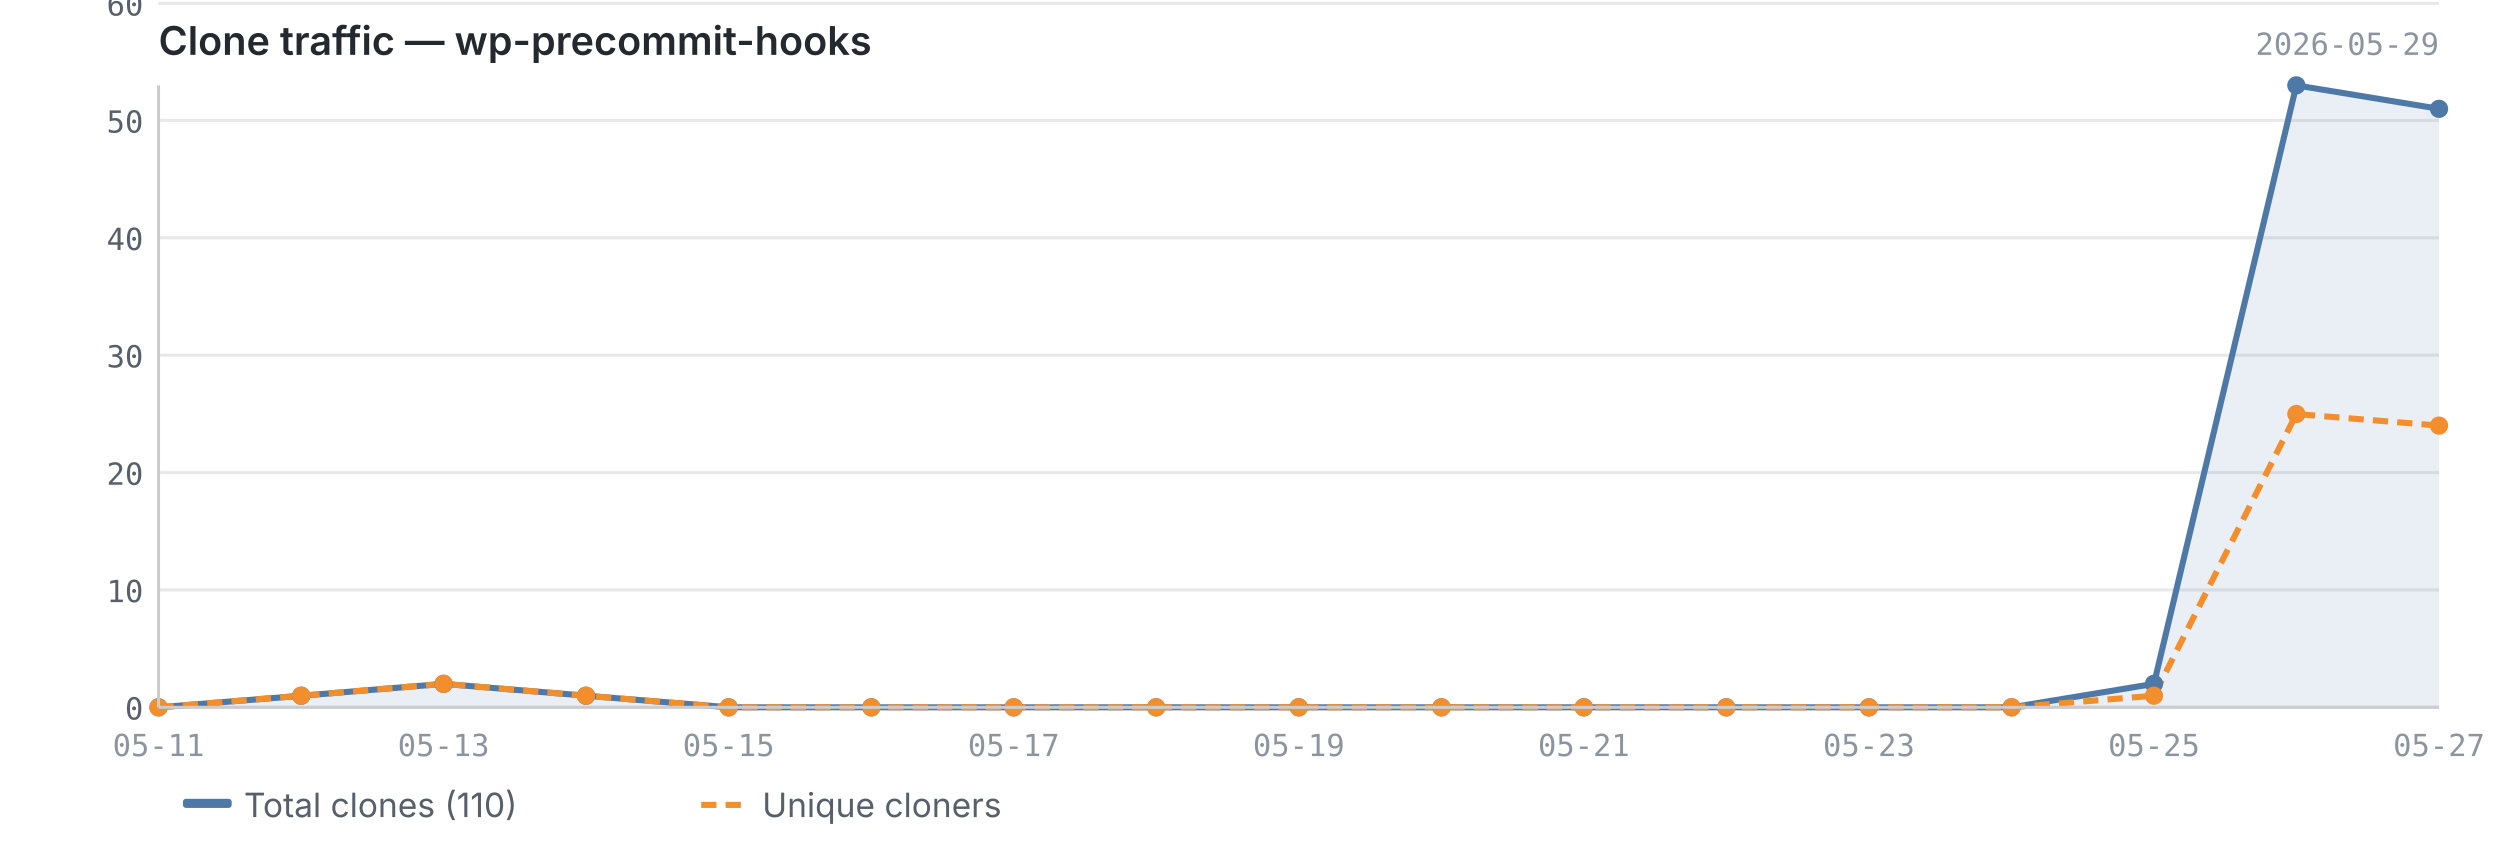
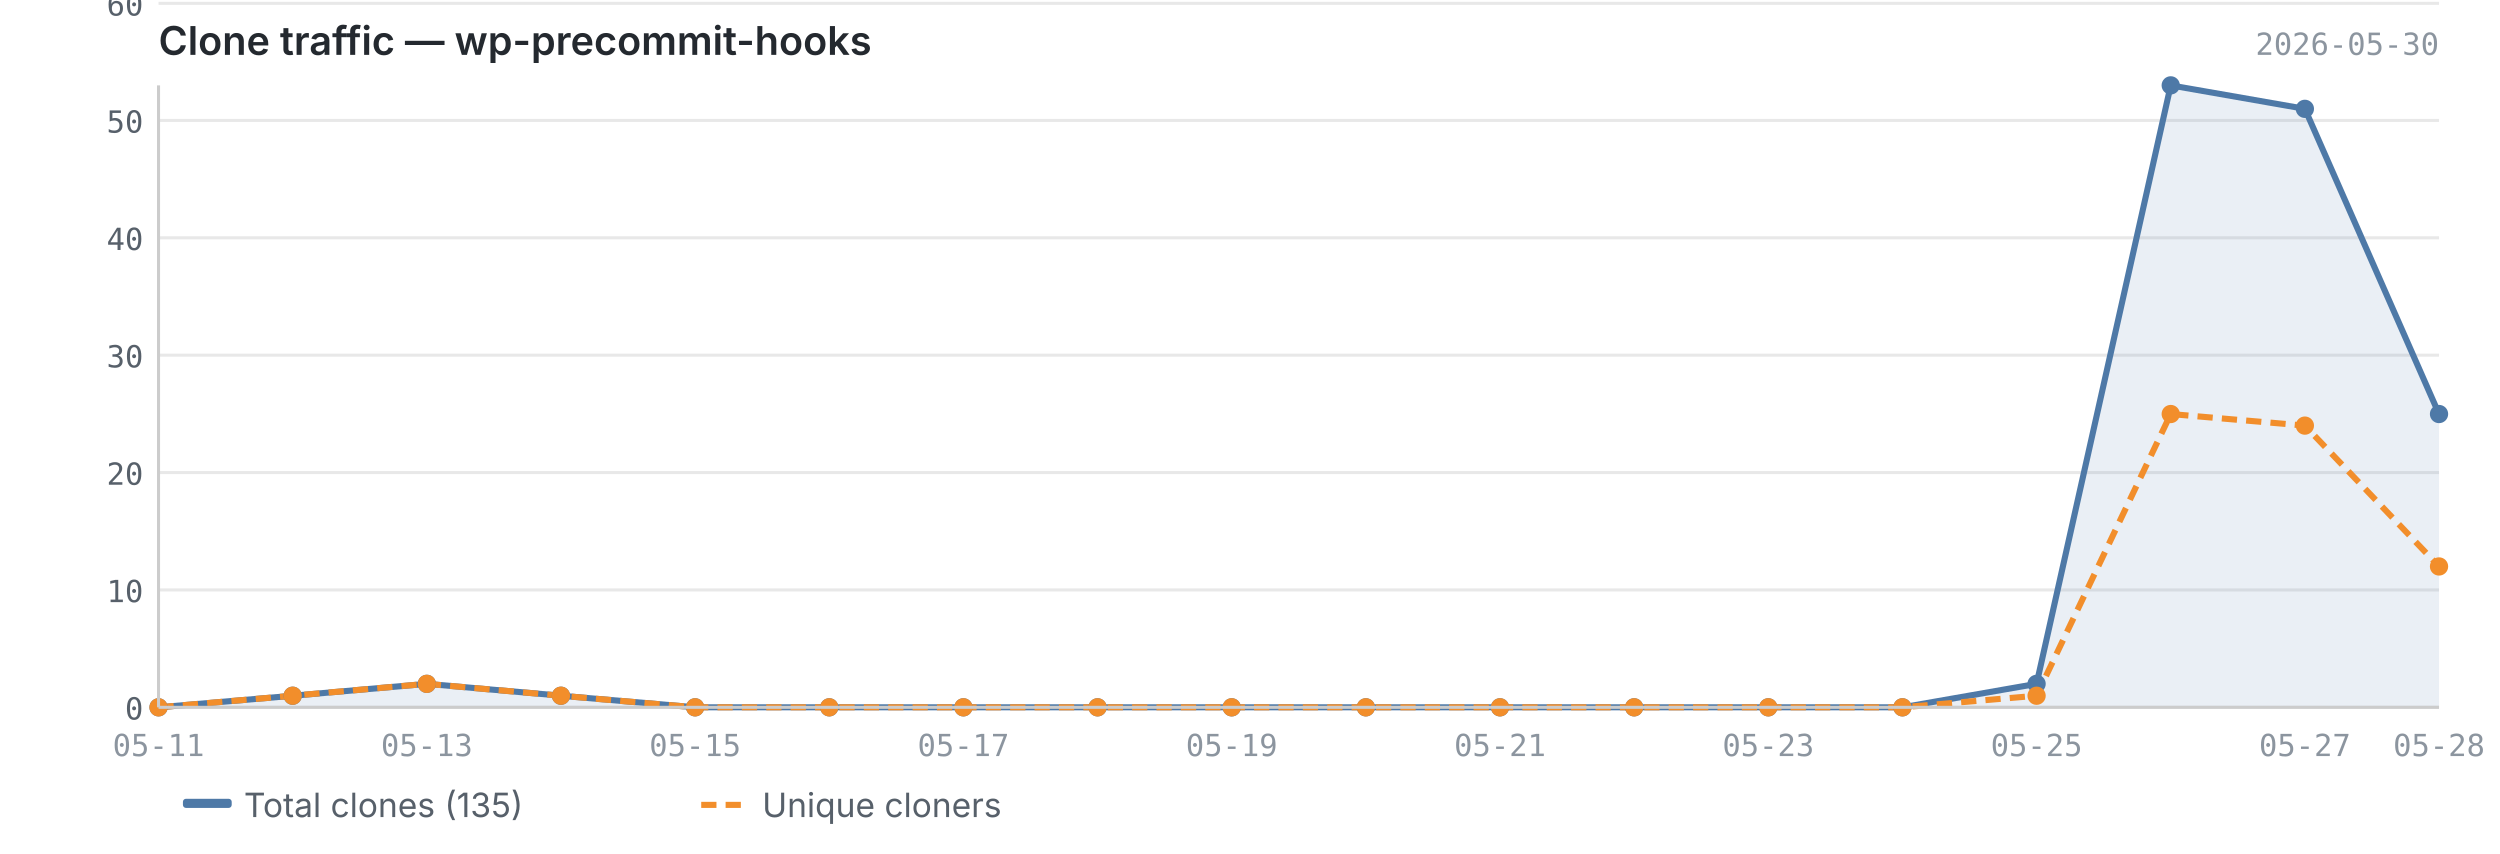
<svg xmlns="http://www.w3.org/2000/svg" viewBox="0 0 820 280" width="820" height="280">
  <text x="52" y="18" font-size="13" font-weight="600" fill="#24292f" font-family="-apple-system, BlinkMacSystemFont, 'Segoe UI', sans-serif">Clone traffic — wp-precommit-hooks</text>
-   <text x="800" y="18" font-size="10" fill="#8c959f" font-family="ui-monospace, SFMono-Regular, 'SF Mono', Menlo, monospace" text-anchor="end">2026-05-29</text>
+   <text x="800" y="18" font-size="10" fill="#8c959f" font-family="ui-monospace, SFMono-Regular, 'SF Mono', Menlo, monospace" text-anchor="end">2026-05-30</text>
  <line x1="52" y1="232.0" x2="800" y2="232.0" stroke="#e8e8e8" stroke-width="1" />
  <line x1="52" y1="193.5" x2="800" y2="193.5" stroke="#e8e8e8" stroke-width="1" />
  <line x1="52" y1="155.0" x2="800" y2="155.0" stroke="#e8e8e8" stroke-width="1" />
  <line x1="52" y1="116.5" x2="800" y2="116.5" stroke="#e8e8e8" stroke-width="1" />
  <line x1="52" y1="78.0" x2="800" y2="78.0" stroke="#e8e8e8" stroke-width="1" />
  <line x1="52" y1="39.5" x2="800" y2="39.5" stroke="#e8e8e8" stroke-width="1" />
  <line x1="52" y1="1.1" x2="800" y2="1.1" stroke="#e8e8e8" stroke-width="1" />
-   <path d="M52.0,232.0 L52.0,232.0 L98.8,228.2 L145.5,224.3 L192.2,228.2 L239.0,232.0 L285.8,232.0 L332.5,232.0 L379.2,232.0 L426.0,232.0 L472.8,232.0 L519.5,232.0 L566.2,232.0 L613.0,232.0 L659.8,232.0 L706.5,224.3 L753.2,28.0 L800.0,35.7 L800.0,232.0 L52.0,232.0Z" fill="#4e79a7" opacity="0.12" />
-   <polyline points="52.0,232.0 98.8,228.2 145.5,224.3 192.2,228.2 239.0,232.0 285.8,232.0 332.5,232.0 379.2,232.0 426.0,232.0 472.8,232.0 519.5,232.0 566.2,232.0 613.0,232.0 659.8,232.0 706.5,224.3 753.2,28.0 800.0,35.7" fill="none" stroke="#4e79a7" stroke-width="2" stroke-linejoin="round" />
-   <polyline points="52.0,232.0 98.8,228.2 145.5,224.3 192.2,228.2 239.0,232.0 285.8,232.0 332.5,232.0 379.2,232.0 426.0,232.0 472.8,232.0 519.5,232.0 566.2,232.0 613.0,232.0 659.8,232.0 706.5,228.2 753.2,135.8 800.0,139.6" fill="none" stroke="#f28e2b" stroke-width="2" stroke-linejoin="round" stroke-dasharray="5,3" />
+   <path d="M52.0,232.0 L52.0,232.0 L96.0,228.2 L140.0,224.3 L184.0,228.2 L228.0,232.0 L272.0,232.0 L316.0,232.0 L360.0,232.0 L404.0,232.0 L448.0,232.0 L492.0,232.0 L536.0,232.0 L580.0,232.0 L624.0,232.0 L668.0,224.3 L712.0,28.0 L756.0,35.7 L800.0,135.8 L800.0,232.0 L52.0,232.0Z" fill="#4e79a7" opacity="0.12" />
+   <polyline points="52.0,232.0 96.0,228.2 140.0,224.3 184.0,228.2 228.0,232.0 272.0,232.0 316.0,232.0 360.0,232.0 404.0,232.0 448.0,232.0 492.0,232.0 536.0,232.0 580.0,232.0 624.0,232.0 668.0,224.3 712.0,28.0 756.0,35.7 800.0,135.8" fill="none" stroke="#4e79a7" stroke-width="2" stroke-linejoin="round" />
+   <polyline points="52.0,232.0 96.0,228.2 140.0,224.3 184.0,228.2 228.0,232.0 272.0,232.0 316.0,232.0 360.0,232.0 404.0,232.0 448.0,232.0 492.0,232.0 536.0,232.0 580.0,232.0 624.0,232.0 668.0,228.2 712.0,135.8 756.0,139.6 800.0,185.8" fill="none" stroke="#f28e2b" stroke-width="2" stroke-linejoin="round" stroke-dasharray="5,3" />
  <circle cx="52.0" cy="232.0" r="3" fill="#4e79a7" />
-   <circle cx="98.8" cy="228.2" r="3" fill="#4e79a7" />
-   <circle cx="145.5" cy="224.3" r="3" fill="#4e79a7" />
-   <circle cx="192.2" cy="228.2" r="3" fill="#4e79a7" />
-   <circle cx="239.0" cy="232.0" r="3" fill="#4e79a7" />
-   <circle cx="285.8" cy="232.0" r="3" fill="#4e79a7" />
-   <circle cx="332.5" cy="232.0" r="3" fill="#4e79a7" />
-   <circle cx="379.2" cy="232.0" r="3" fill="#4e79a7" />
-   <circle cx="426.0" cy="232.0" r="3" fill="#4e79a7" />
-   <circle cx="472.8" cy="232.0" r="3" fill="#4e79a7" />
-   <circle cx="519.5" cy="232.0" r="3" fill="#4e79a7" />
-   <circle cx="566.2" cy="232.0" r="3" fill="#4e79a7" />
-   <circle cx="613.0" cy="232.0" r="3" fill="#4e79a7" />
-   <circle cx="659.8" cy="232.0" r="3" fill="#4e79a7" />
-   <circle cx="706.5" cy="224.3" r="3" fill="#4e79a7" />
-   <circle cx="753.2" cy="28.0" r="3" fill="#4e79a7" />
-   <circle cx="800.0" cy="35.7" r="3" fill="#4e79a7" />
+   <circle cx="96.0" cy="228.2" r="3" fill="#4e79a7" />
+   <circle cx="140.0" cy="224.3" r="3" fill="#4e79a7" />
+   <circle cx="184.0" cy="228.2" r="3" fill="#4e79a7" />
+   <circle cx="228.0" cy="232.0" r="3" fill="#4e79a7" />
+   <circle cx="272.0" cy="232.0" r="3" fill="#4e79a7" />
+   <circle cx="316.0" cy="232.0" r="3" fill="#4e79a7" />
+   <circle cx="360.0" cy="232.0" r="3" fill="#4e79a7" />
+   <circle cx="404.0" cy="232.0" r="3" fill="#4e79a7" />
+   <circle cx="448.0" cy="232.0" r="3" fill="#4e79a7" />
+   <circle cx="492.0" cy="232.0" r="3" fill="#4e79a7" />
+   <circle cx="536.0" cy="232.0" r="3" fill="#4e79a7" />
+   <circle cx="580.0" cy="232.0" r="3" fill="#4e79a7" />
+   <circle cx="624.0" cy="232.0" r="3" fill="#4e79a7" />
+   <circle cx="668.0" cy="224.3" r="3" fill="#4e79a7" />
+   <circle cx="712.0" cy="28.0" r="3" fill="#4e79a7" />
+   <circle cx="756.0" cy="35.7" r="3" fill="#4e79a7" />
+   <circle cx="800.0" cy="135.8" r="3" fill="#4e79a7" />
  <circle cx="52.0" cy="232.0" r="3" fill="#f28e2b" />
-   <circle cx="98.8" cy="228.2" r="3" fill="#f28e2b" />
-   <circle cx="145.5" cy="224.3" r="3" fill="#f28e2b" />
-   <circle cx="192.2" cy="228.2" r="3" fill="#f28e2b" />
-   <circle cx="239.0" cy="232.0" r="3" fill="#f28e2b" />
-   <circle cx="285.8" cy="232.0" r="3" fill="#f28e2b" />
-   <circle cx="332.5" cy="232.0" r="3" fill="#f28e2b" />
-   <circle cx="379.2" cy="232.0" r="3" fill="#f28e2b" />
-   <circle cx="426.0" cy="232.0" r="3" fill="#f28e2b" />
-   <circle cx="472.8" cy="232.0" r="3" fill="#f28e2b" />
-   <circle cx="519.5" cy="232.0" r="3" fill="#f28e2b" />
-   <circle cx="566.2" cy="232.0" r="3" fill="#f28e2b" />
-   <circle cx="613.0" cy="232.0" r="3" fill="#f28e2b" />
-   <circle cx="659.8" cy="232.0" r="3" fill="#f28e2b" />
-   <circle cx="706.5" cy="228.2" r="3" fill="#f28e2b" />
-   <circle cx="753.2" cy="135.8" r="3" fill="#f28e2b" />
-   <circle cx="800.0" cy="139.6" r="3" fill="#f28e2b" />
+   <circle cx="96.0" cy="228.2" r="3" fill="#f28e2b" />
+   <circle cx="140.0" cy="224.3" r="3" fill="#f28e2b" />
+   <circle cx="184.0" cy="228.2" r="3" fill="#f28e2b" />
+   <circle cx="228.0" cy="232.0" r="3" fill="#f28e2b" />
+   <circle cx="272.0" cy="232.0" r="3" fill="#f28e2b" />
+   <circle cx="316.0" cy="232.0" r="3" fill="#f28e2b" />
+   <circle cx="360.0" cy="232.0" r="3" fill="#f28e2b" />
+   <circle cx="404.0" cy="232.0" r="3" fill="#f28e2b" />
+   <circle cx="448.0" cy="232.0" r="3" fill="#f28e2b" />
+   <circle cx="492.0" cy="232.0" r="3" fill="#f28e2b" />
+   <circle cx="536.0" cy="232.0" r="3" fill="#f28e2b" />
+   <circle cx="580.0" cy="232.0" r="3" fill="#f28e2b" />
+   <circle cx="624.0" cy="232.0" r="3" fill="#f28e2b" />
+   <circle cx="668.0" cy="228.2" r="3" fill="#f28e2b" />
+   <circle cx="712.0" cy="135.8" r="3" fill="#f28e2b" />
+   <circle cx="756.0" cy="139.6" r="3" fill="#f28e2b" />
+   <circle cx="800.0" cy="185.8" r="3" fill="#f28e2b" />
  <line x1="52" y1="28" x2="52" y2="232" stroke="#cccccc" stroke-width="1" />
  <line x1="52" y1="232" x2="800" y2="232" stroke="#cccccc" stroke-width="1" />
  <text x="47" y="236.0" text-anchor="end" font-size="10" fill="#57606a" font-family="ui-monospace, SFMono-Regular, 'SF Mono', Menlo, monospace">0</text>
  <text x="47" y="197.5" text-anchor="end" font-size="10" fill="#57606a" font-family="ui-monospace, SFMono-Regular, 'SF Mono', Menlo, monospace">10</text>
  <text x="47" y="159.0" text-anchor="end" font-size="10" fill="#57606a" font-family="ui-monospace, SFMono-Regular, 'SF Mono', Menlo, monospace">20</text>
  <text x="47" y="120.5" text-anchor="end" font-size="10" fill="#57606a" font-family="ui-monospace, SFMono-Regular, 'SF Mono', Menlo, monospace">30</text>
  <text x="47" y="82.0" text-anchor="end" font-size="10" fill="#57606a" font-family="ui-monospace, SFMono-Regular, 'SF Mono', Menlo, monospace">40</text>
  <text x="47" y="43.5" text-anchor="end" font-size="10" fill="#57606a" font-family="ui-monospace, SFMono-Regular, 'SF Mono', Menlo, monospace">50</text>
  <text x="47" y="5.1" text-anchor="end" font-size="10" fill="#57606a" font-family="ui-monospace, SFMono-Regular, 'SF Mono', Menlo, monospace">60</text>
  <text x="52.0" y="248" text-anchor="middle" font-size="10" fill="#8c959f" font-family="ui-monospace, SFMono-Regular, 'SF Mono', Menlo, monospace">05-11</text>
-   <text x="145.5" y="248" text-anchor="middle" font-size="10" fill="#8c959f" font-family="ui-monospace, SFMono-Regular, 'SF Mono', Menlo, monospace">05-13</text>
-   <text x="239.0" y="248" text-anchor="middle" font-size="10" fill="#8c959f" font-family="ui-monospace, SFMono-Regular, 'SF Mono', Menlo, monospace">05-15</text>
-   <text x="332.5" y="248" text-anchor="middle" font-size="10" fill="#8c959f" font-family="ui-monospace, SFMono-Regular, 'SF Mono', Menlo, monospace">05-17</text>
-   <text x="426.0" y="248" text-anchor="middle" font-size="10" fill="#8c959f" font-family="ui-monospace, SFMono-Regular, 'SF Mono', Menlo, monospace">05-19</text>
-   <text x="519.5" y="248" text-anchor="middle" font-size="10" fill="#8c959f" font-family="ui-monospace, SFMono-Regular, 'SF Mono', Menlo, monospace">05-21</text>
-   <text x="613.0" y="248" text-anchor="middle" font-size="10" fill="#8c959f" font-family="ui-monospace, SFMono-Regular, 'SF Mono', Menlo, monospace">05-23</text>
-   <text x="706.5" y="248" text-anchor="middle" font-size="10" fill="#8c959f" font-family="ui-monospace, SFMono-Regular, 'SF Mono', Menlo, monospace">05-25</text>
-   <text x="800.0" y="248" text-anchor="middle" font-size="10" fill="#8c959f" font-family="ui-monospace, SFMono-Regular, 'SF Mono', Menlo, monospace">05-27</text>
+   <text x="140.0" y="248" text-anchor="middle" font-size="10" fill="#8c959f" font-family="ui-monospace, SFMono-Regular, 'SF Mono', Menlo, monospace">05-13</text>
+   <text x="228.0" y="248" text-anchor="middle" font-size="10" fill="#8c959f" font-family="ui-monospace, SFMono-Regular, 'SF Mono', Menlo, monospace">05-15</text>
+   <text x="316.0" y="248" text-anchor="middle" font-size="10" fill="#8c959f" font-family="ui-monospace, SFMono-Regular, 'SF Mono', Menlo, monospace">05-17</text>
+   <text x="404.0" y="248" text-anchor="middle" font-size="10" fill="#8c959f" font-family="ui-monospace, SFMono-Regular, 'SF Mono', Menlo, monospace">05-19</text>
+   <text x="492.0" y="248" text-anchor="middle" font-size="10" fill="#8c959f" font-family="ui-monospace, SFMono-Regular, 'SF Mono', Menlo, monospace">05-21</text>
+   <text x="580.0" y="248" text-anchor="middle" font-size="10" fill="#8c959f" font-family="ui-monospace, SFMono-Regular, 'SF Mono', Menlo, monospace">05-23</text>
+   <text x="668.0" y="248" text-anchor="middle" font-size="10" fill="#8c959f" font-family="ui-monospace, SFMono-Regular, 'SF Mono', Menlo, monospace">05-25</text>
+   <text x="756.0" y="248" text-anchor="middle" font-size="10" fill="#8c959f" font-family="ui-monospace, SFMono-Regular, 'SF Mono', Menlo, monospace">05-27</text>
+   <text x="800.0" y="248" text-anchor="middle" font-size="10" fill="#8c959f" font-family="ui-monospace, SFMono-Regular, 'SF Mono', Menlo, monospace">05-28</text>
  <rect x="60" y="262" width="16" height="3" fill="#4e79a7" rx="1" />
-   <text x="80" y="268" font-size="11" fill="#57606a" font-family="-apple-system, BlinkMacSystemFont, 'Segoe UI', sans-serif">Total clones (110)</text>
+   <text x="80" y="268" font-size="11" fill="#57606a" font-family="-apple-system, BlinkMacSystemFont, 'Segoe UI', sans-serif">Total clones (135)</text>
  <line x1="230" y1="264" x2="246" y2="264" stroke="#f28e2b" stroke-width="2" stroke-dasharray="5,3" />
  <text x="250" y="268" font-size="11" fill="#57606a" font-family="-apple-system, BlinkMacSystemFont, 'Segoe UI', sans-serif">Unique cloners</text>
</svg>
